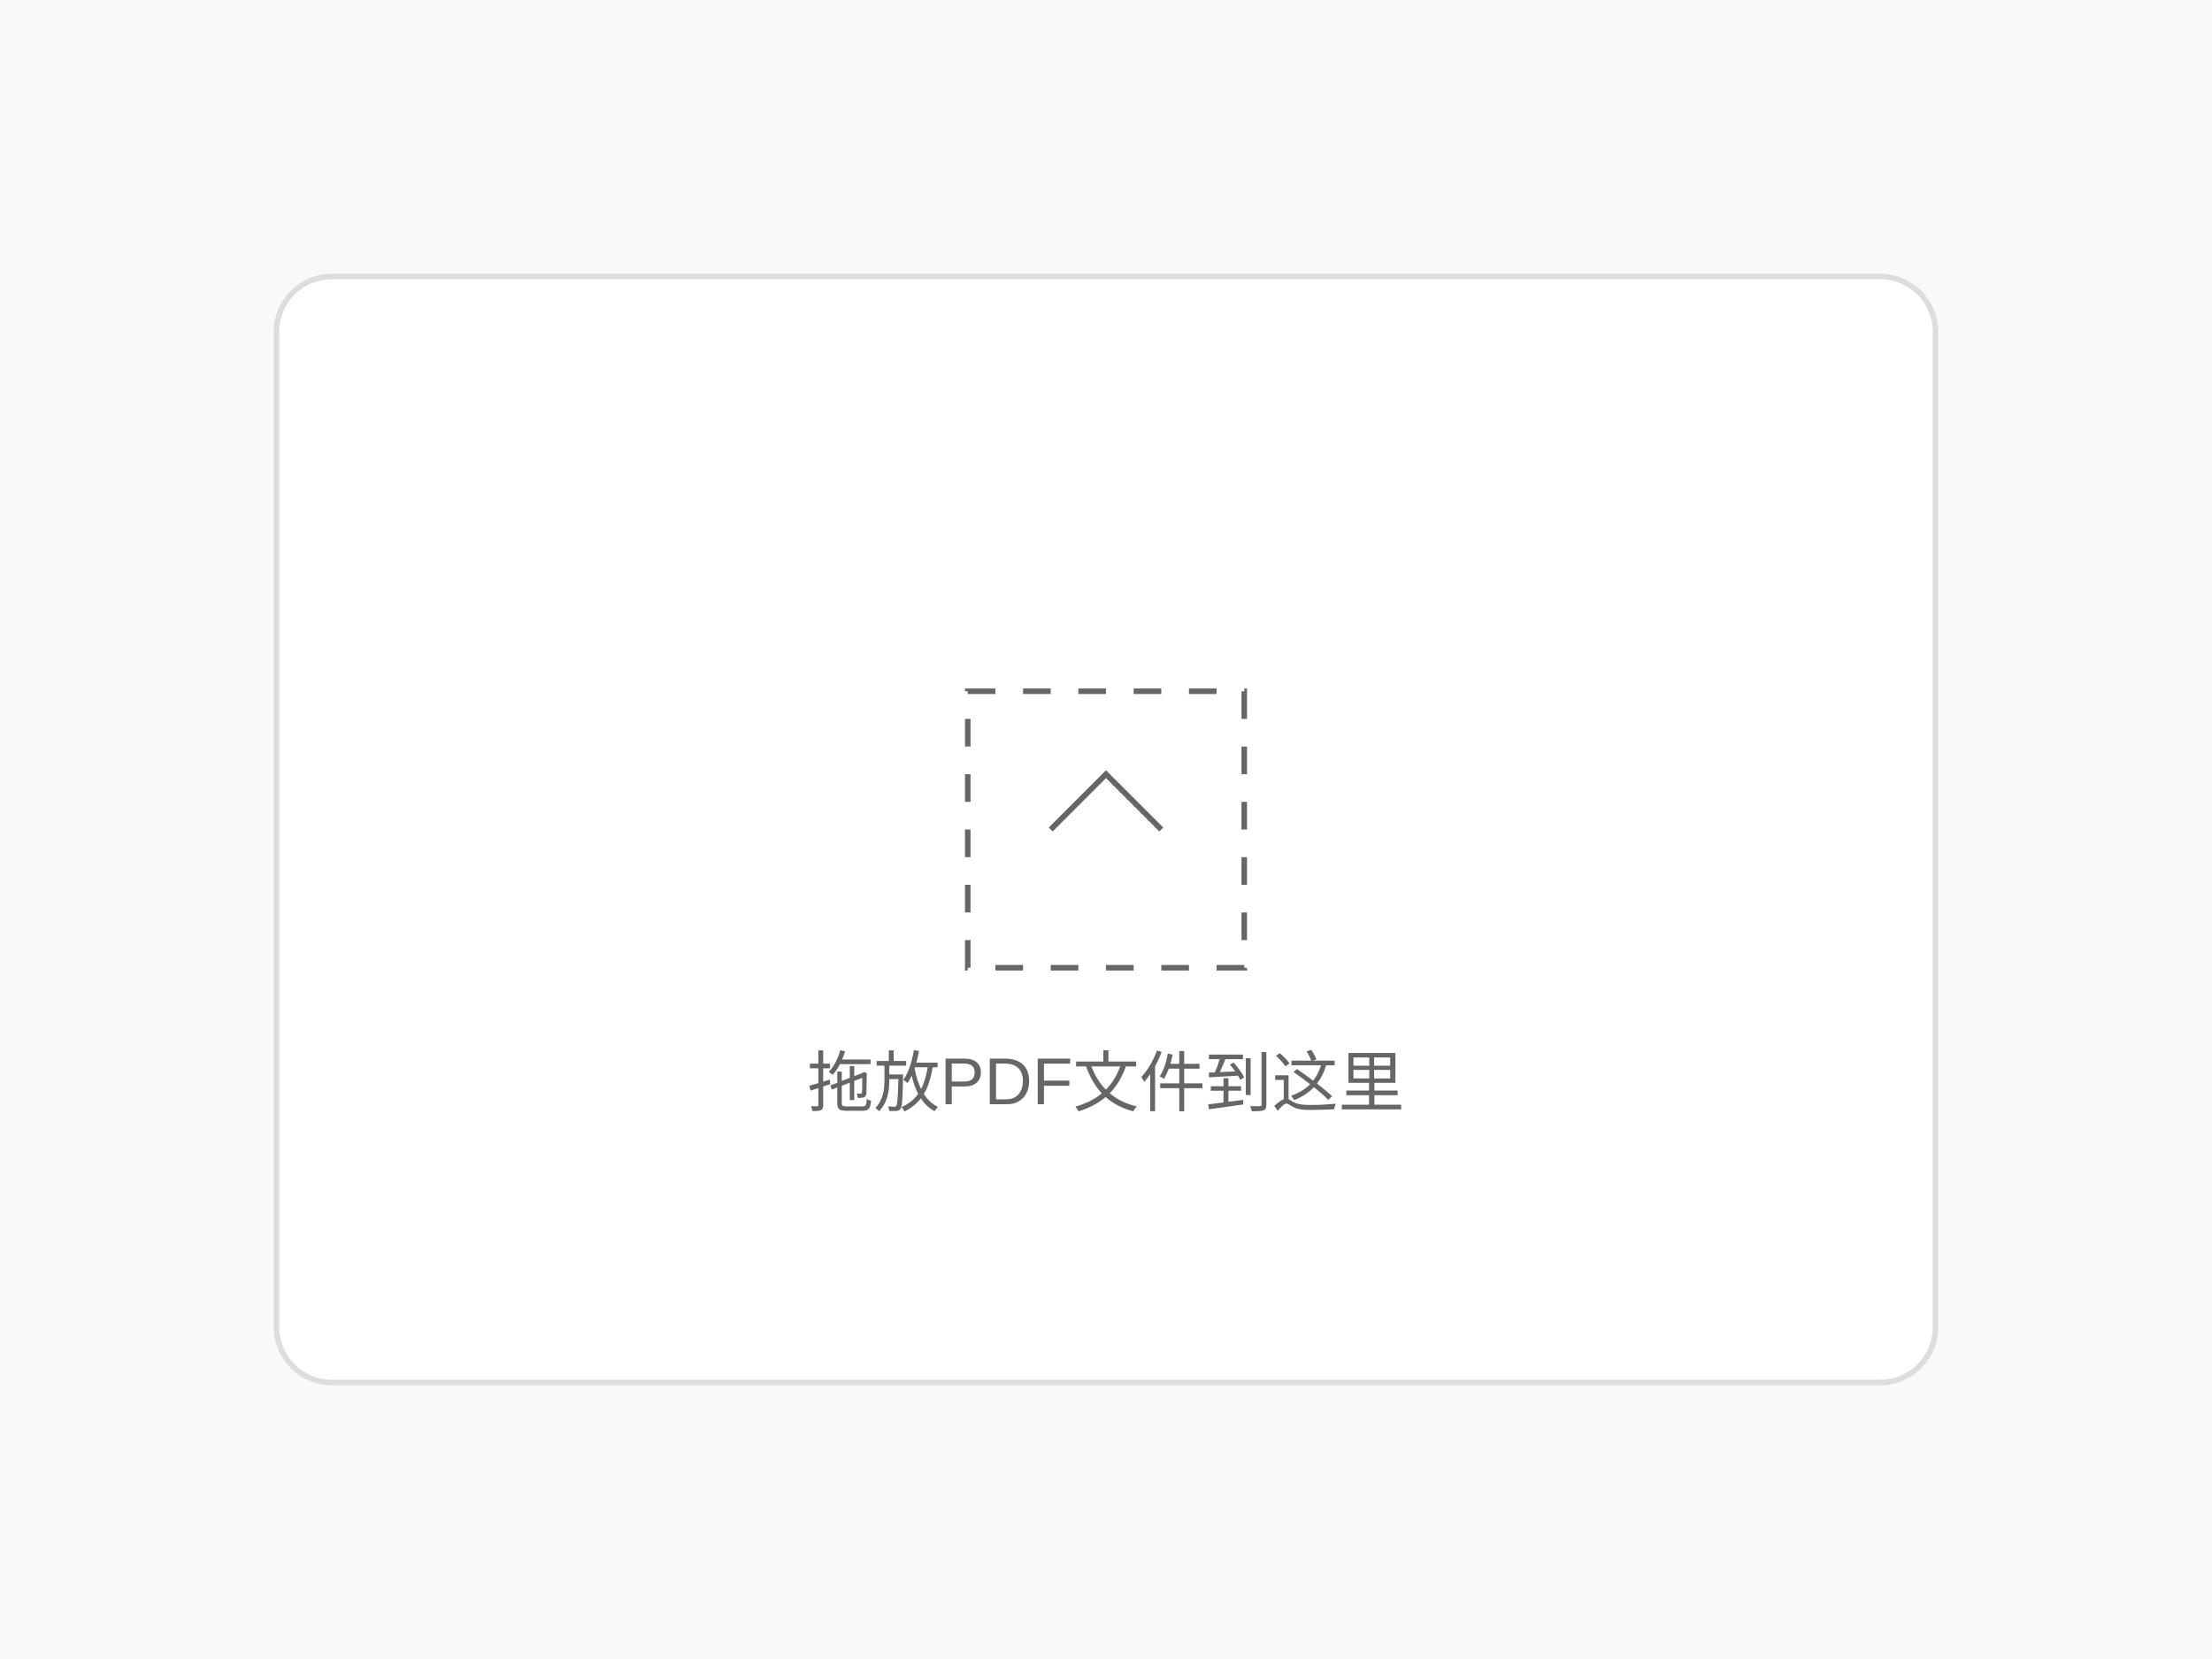
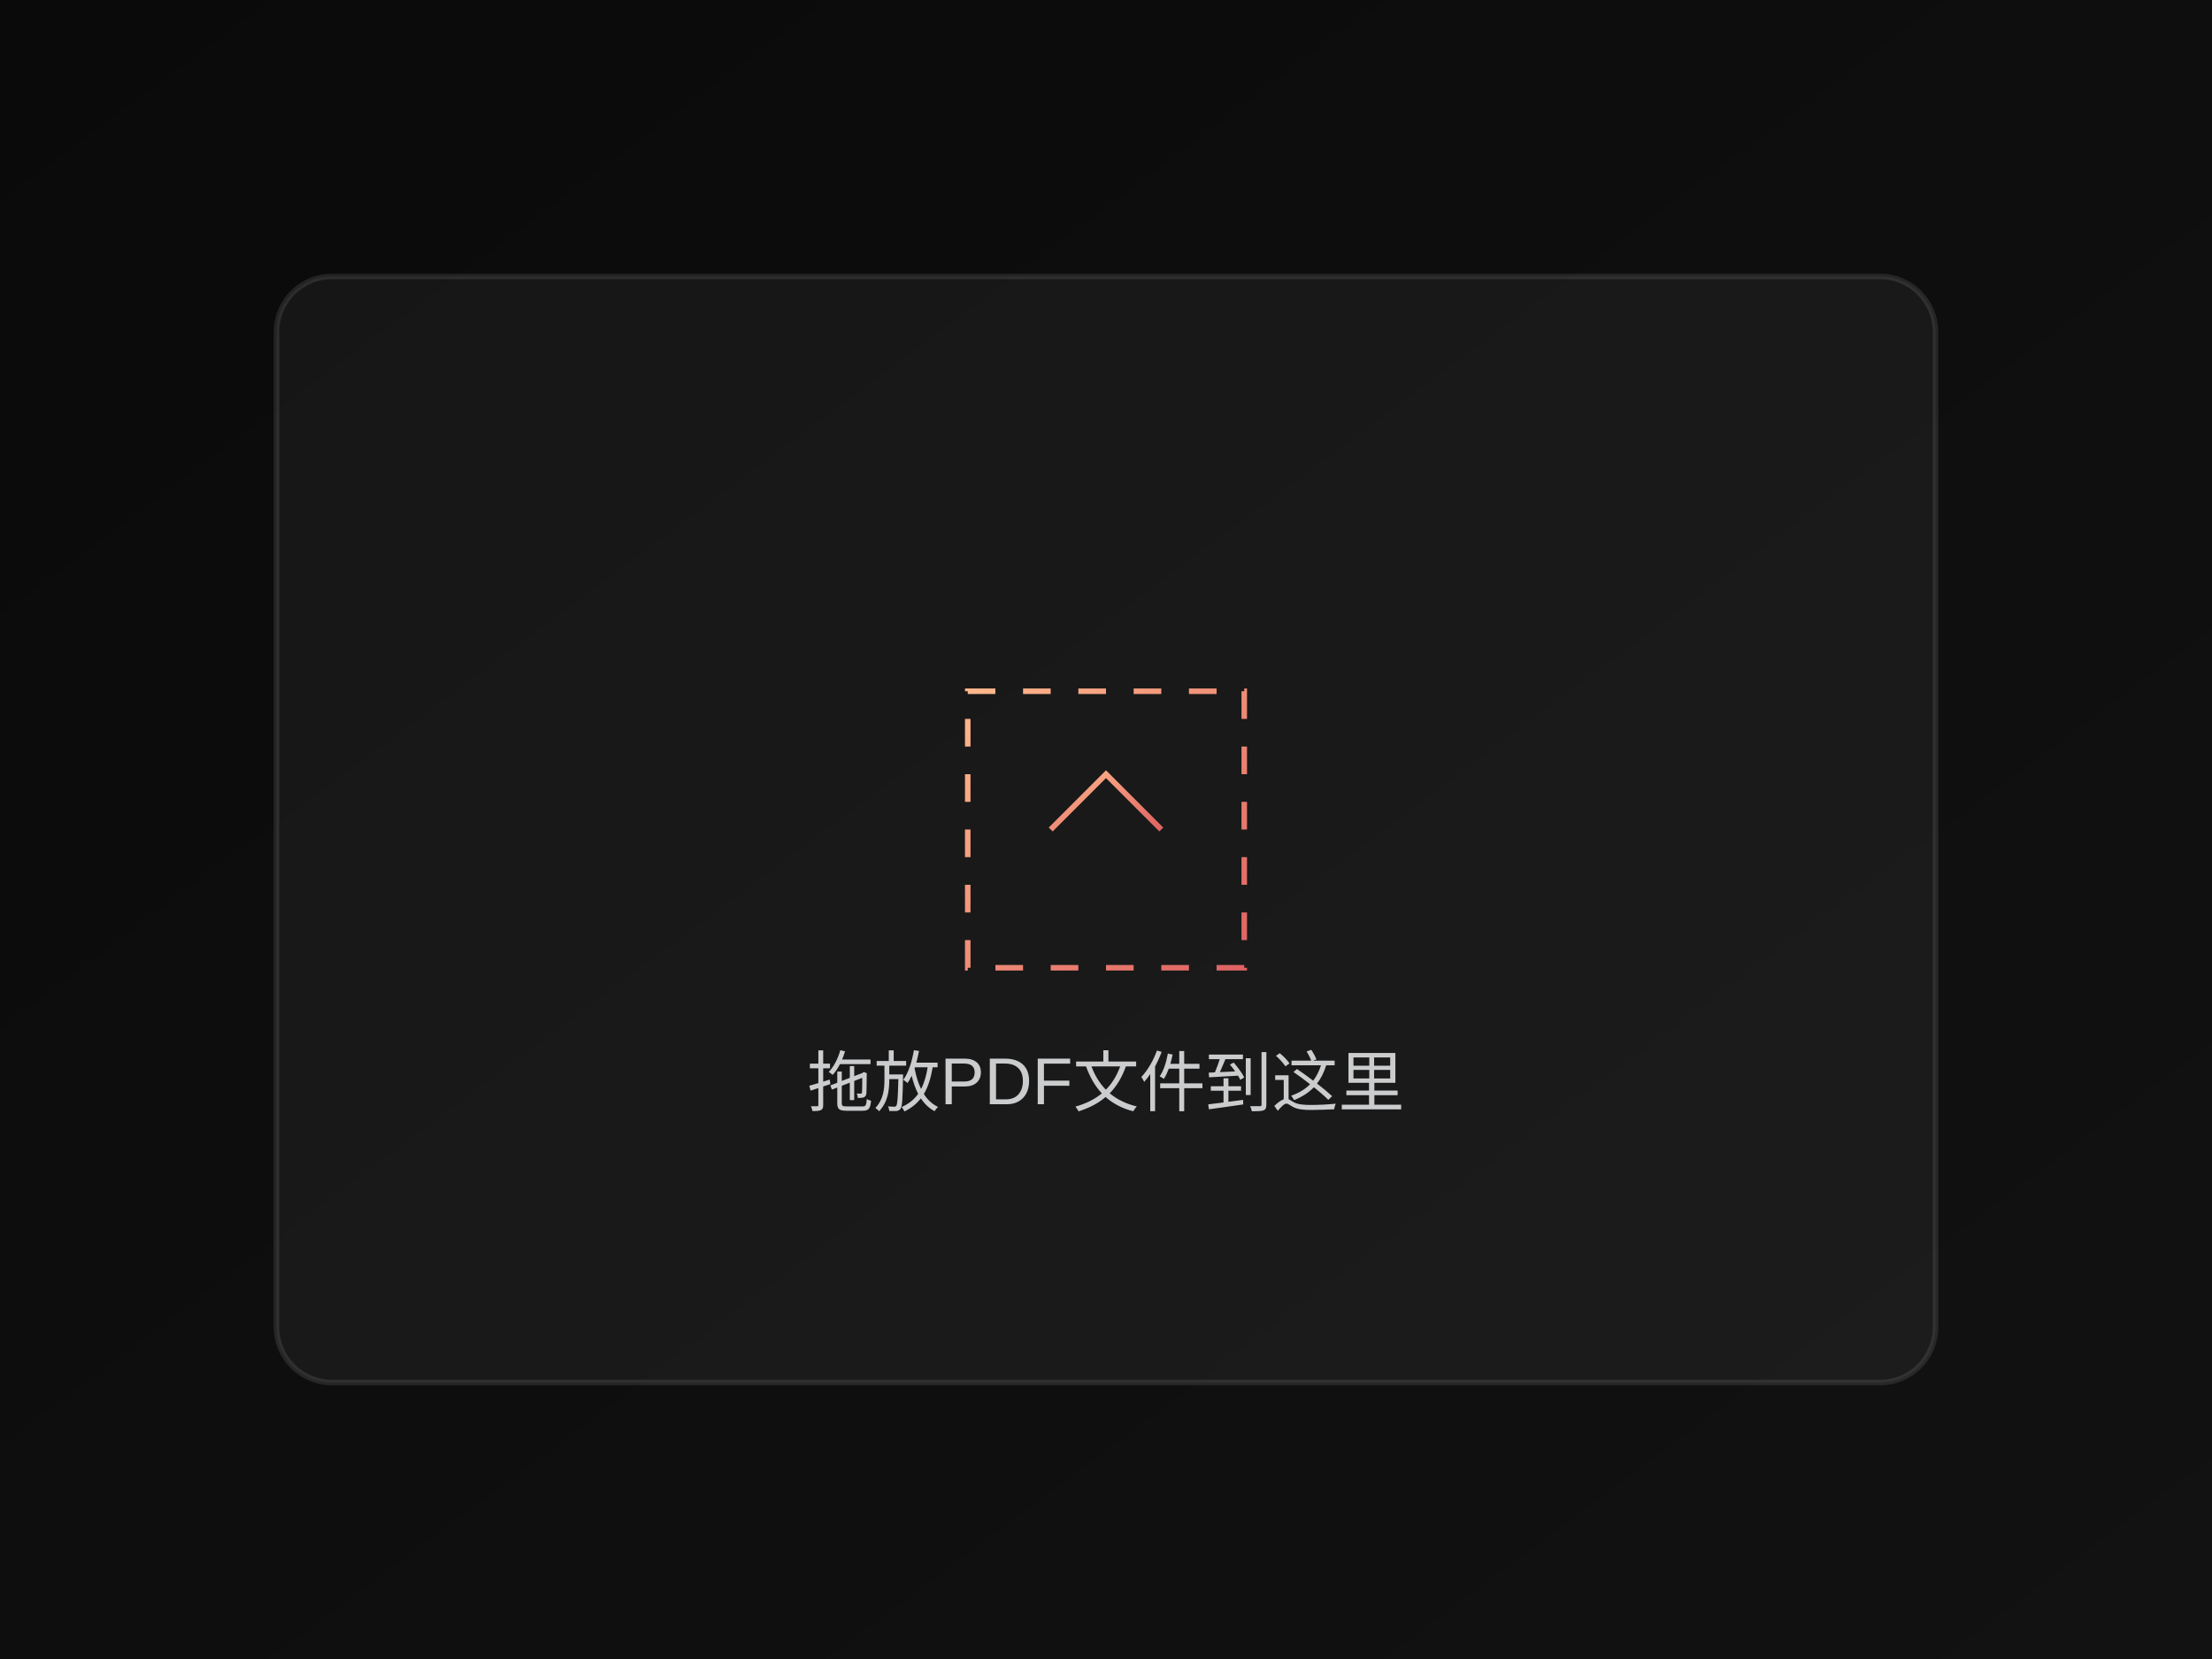
<svg xmlns="http://www.w3.org/2000/svg" width="400" height="300" viewBox="0 0 400 300">
-   <rect width="100%" height="100%" fill="#f8f9fa" />
-   <rect x="50" y="50" width="300" height="200" rx="10" fill="#fff" stroke="#ddd" />
-   <path d="M175 125h50v50h-50z" fill="none" stroke="#666" stroke-dasharray="5,5" />
-   <text x="200" y="200" text-anchor="middle" fill="#666" font-family="Arial">拖放PDF文件到这里</text>
-   <path d="M190 150l10-10 10 10" stroke="#666" fill="none" />
+   <defs>
+     <linearGradient id="bg" x1="0%" y1="0%" x2="100%" y2="100%">
+       <stop offset="0%" style="stop-color:#0a0a0a" />
+       <stop offset="100%" style="stop-color:#121212" />
+     </linearGradient>
+     <linearGradient id="accent" x1="0%" y1="0%" x2="100%" y2="100%">
+       <stop offset="0%" style="stop-color:#ffb88c" />
+       <stop offset="100%" style="stop-color:#de6262" />
+     </linearGradient>
+   </defs>
+   <rect width="100%" height="100%" fill="url(#bg)" />
+   <rect x="50" y="50" width="300" height="200" rx="10" fill="rgba(255,255,255,0.05)" stroke="rgba(255,255,255,0.1)" />
+   <path d="M175 125h50v50h-50z" fill="none" stroke="url(#accent)" stroke-dasharray="5,5" />
+   <text x="200" y="200" text-anchor="middle" fill="#f8f9fa" font-family="Arial" opacity="0.8">拖放PDF文件到这里</text>
+   <path d="M190 150l10-10 10 10" stroke="url(#accent)" fill="none" />
</svg>
